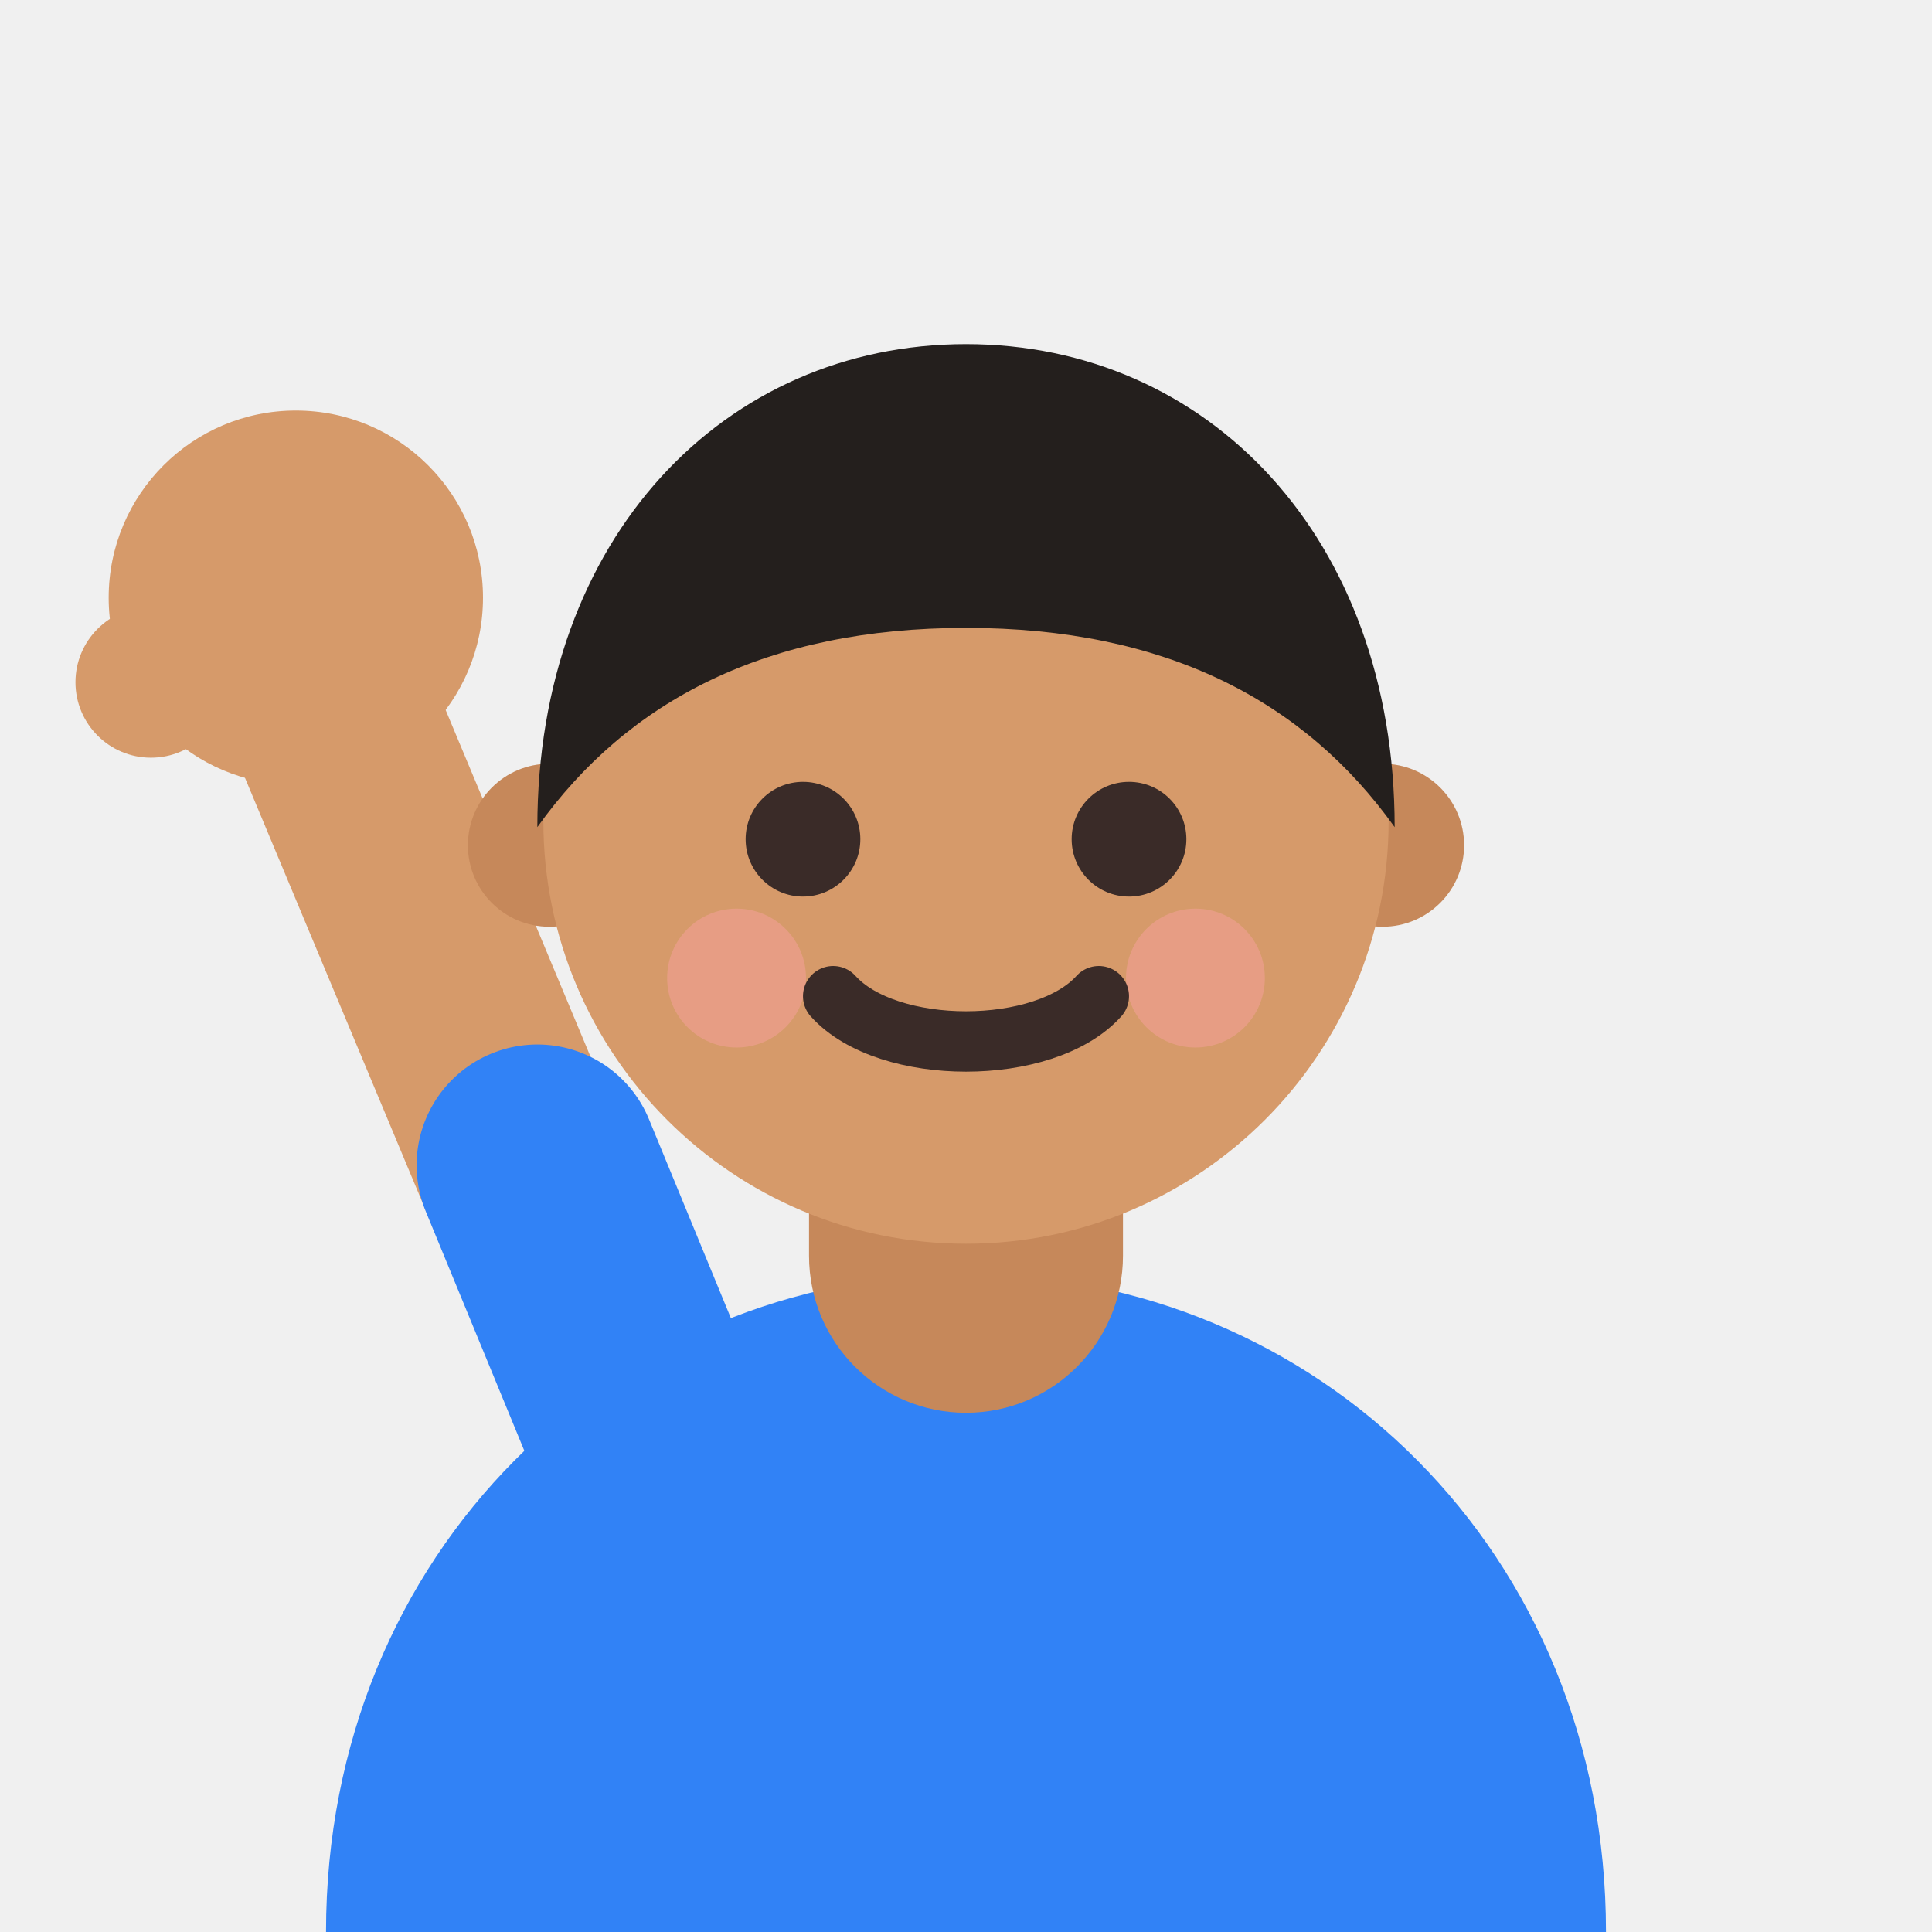
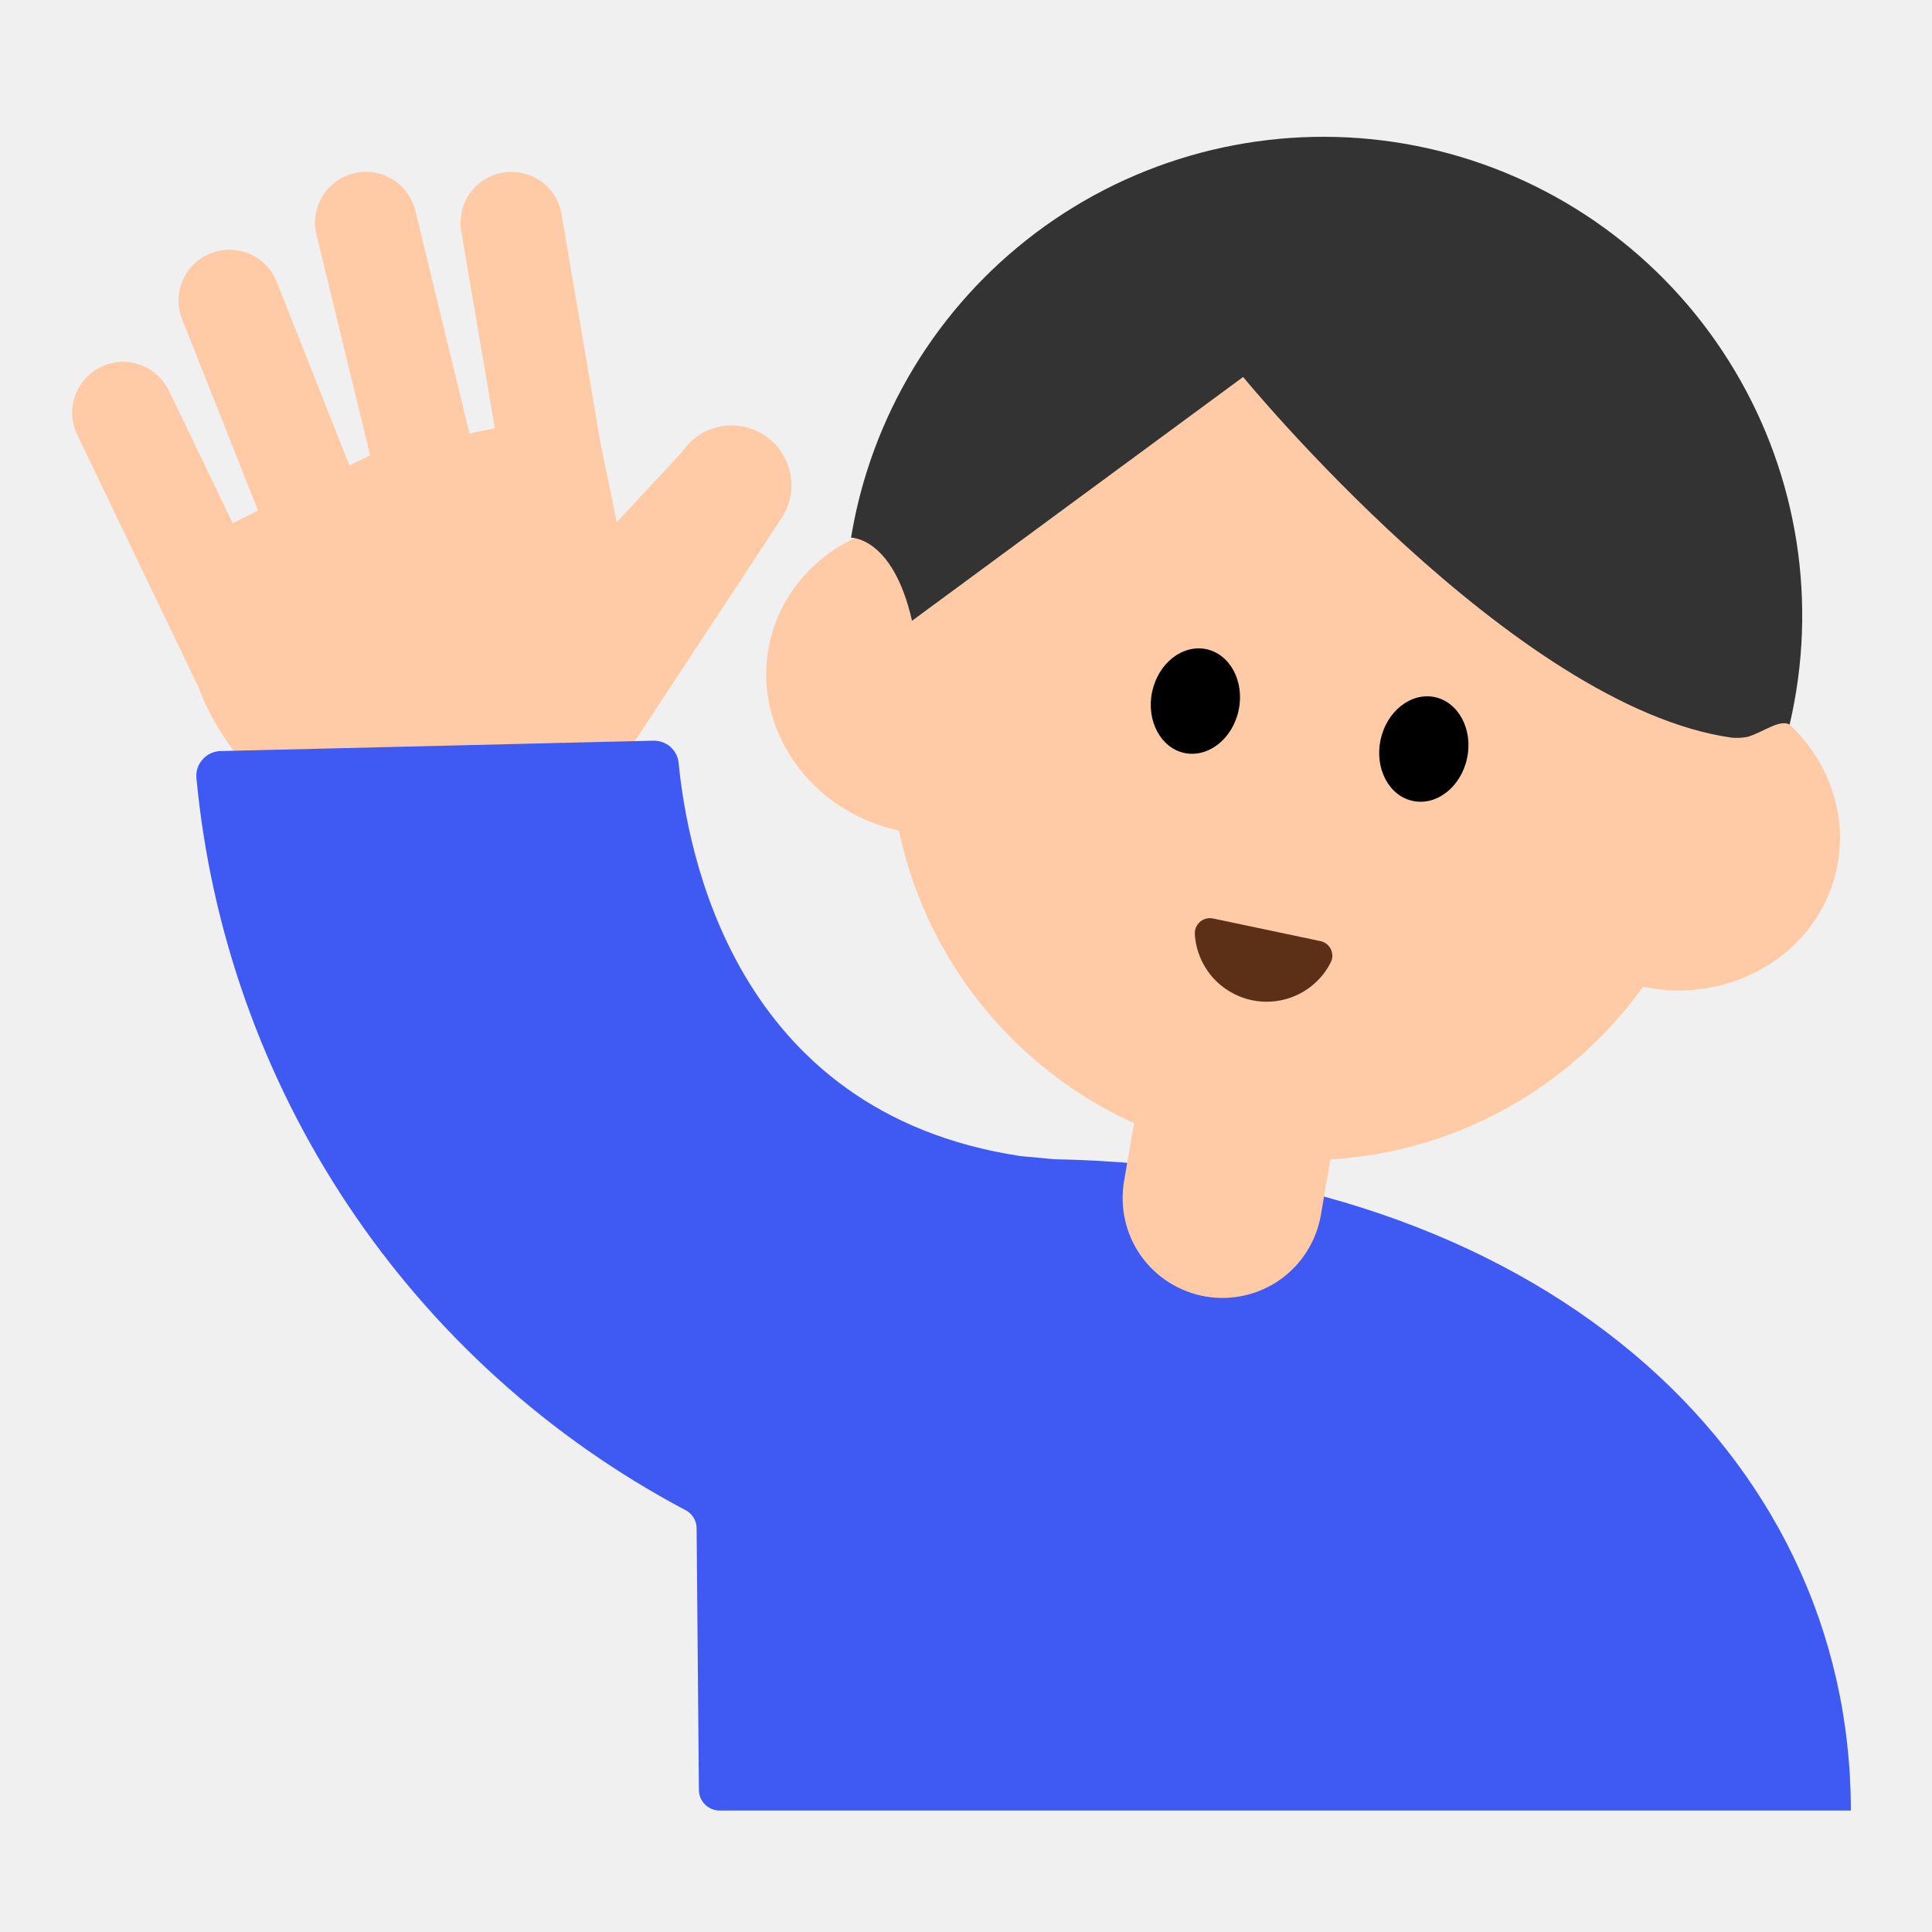
- <svg xmlns="http://www.w3.org/2000/svg" width="32" height="32" viewBox="0 0 32 32" fill="none">
-   <path d="M5.4 32c0-6.3 4.8-10.9 10.6-10.9S26.6 25.7 26.6 32Z" fill="#3182F6" />
-   <rect x="13.4" y="17.4" width="5.2" height="6" rx="2.6" fill="#C6885A" />
-   <path d="M10.6 24 5 10.6" stroke="#D69A6A" stroke-width="3.5" stroke-linecap="round" />
-   <path d="M11 24.4 8.9 19.3" stroke="#3182F6" stroke-width="4" stroke-linecap="round" />
-   <circle cx="9.1" cy="14" r="1.35" fill="#C6885A" />
-   <circle cx="22.9" cy="14" r="1.35" fill="#C6885A" />
-   <circle cx="16" cy="13.6" r="7" fill="#D69A6A" />
-   <path d="M8.9 13.7C8.9 8.9 12 5.7 16 5.7s7.1 3.2 7.1 8c-1.5-2.1-3.8-3.3-7.1-3.3S10.4 11.6 8.9 13.7Z" fill="#241F1D" />
-   <circle cx="12.2" cy="16.2" r="1.15" fill="#F4A199" opacity=".55" />
-   <circle cx="19.8" cy="16.2" r="1.15" fill="#F4A199" opacity=".55" />
-   <circle cx="13.3" cy="13.9" r="0.95" fill="#3A2B28" />
-   <circle cx="18.7" cy="13.9" r="0.95" fill="#3A2B28" />
-   <path d="M13.8 16.5c.9 1 3.5 1 4.4 0" stroke="#3A2B28" stroke-width="1" stroke-linecap="round" />
-   <circle cx="4.9" cy="9.9" r="3.1" fill="#D69A6A" />
-   <circle cx="2.5" cy="11.3" r="1.25" fill="#D69A6A" />
+ <svg xmlns="http://www.w3.org/2000/svg" width="16" height="16" viewBox="0 0 16 16" fill="none">
+   <g id="u1F64B_u1F3FB_u200D_u2642,gesture,hand,happy,person raising hand" clip-path="url(#clip0_80_3708)">
+     <path id="Vector" d="M6.331 3.605C6.277 3.569 6.216 3.544 6.152 3.532C6.088 3.52 6.023 3.52 5.959 3.533C5.896 3.546 5.835 3.572 5.781 3.608C5.728 3.645 5.682 3.692 5.646 3.746L5.108 4.324L4.973 3.668L4.653 1.788C4.646 1.732 4.627 1.678 4.598 1.63C4.569 1.581 4.531 1.539 4.485 1.505C4.44 1.472 4.388 1.448 4.333 1.435C4.278 1.422 4.221 1.42 4.165 1.429C4.109 1.439 4.056 1.459 4.008 1.49C3.96 1.52 3.919 1.56 3.887 1.607C3.855 1.653 3.833 1.706 3.822 1.762C3.811 1.817 3.811 1.874 3.822 1.93L4.098 3.547L3.888 3.59L3.44 1.744C3.413 1.636 3.345 1.542 3.249 1.484C3.154 1.426 3.039 1.408 2.93 1.435C2.822 1.461 2.728 1.53 2.67 1.625C2.612 1.721 2.594 1.836 2.621 1.944L3.065 3.771L2.894 3.855L2.294 2.339C2.274 2.287 2.244 2.239 2.205 2.199C2.167 2.158 2.12 2.126 2.069 2.103C2.018 2.081 1.963 2.069 1.907 2.068C1.852 2.067 1.796 2.077 1.744 2.098C1.692 2.118 1.645 2.149 1.605 2.188C1.565 2.227 1.533 2.273 1.512 2.325C1.49 2.376 1.479 2.431 1.478 2.487C1.478 2.543 1.489 2.598 1.51 2.65L2.137 4.229L1.927 4.332L1.4 3.237C1.376 3.187 1.343 3.142 1.301 3.105C1.26 3.068 1.212 3.039 1.16 3.021C1.107 3.002 1.052 2.994 0.996 2.997C0.941 3 0.887 3.014 0.837 3.038C0.786 3.062 0.742 3.096 0.705 3.137C0.668 3.179 0.639 3.227 0.621 3.279C0.603 3.332 0.595 3.387 0.598 3.443C0.602 3.498 0.616 3.552 0.64 3.602L1.629 5.661L1.632 5.659C1.76 6.019 1.986 6.336 2.284 6.574C2.583 6.813 2.942 6.964 3.321 7.009C3.701 7.055 4.085 6.994 4.432 6.833C4.778 6.672 5.073 6.418 5.283 6.099L6.472 4.291C6.508 4.237 6.533 4.176 6.546 4.112C6.558 4.048 6.558 3.982 6.544 3.918C6.531 3.855 6.506 3.794 6.469 3.74C6.432 3.686 6.385 3.64 6.331 3.605Z" fill="#FFCBA7" />
+     <path id="Vector_2" d="M5.673 12.504C4.548 11.908 3.589 11.041 2.882 9.981C2.176 8.922 1.744 7.703 1.626 6.436C1.625 6.408 1.629 6.38 1.638 6.354C1.648 6.328 1.663 6.305 1.682 6.285C1.701 6.264 1.724 6.248 1.749 6.237C1.774 6.226 1.802 6.22 1.829 6.22L5.41 6.134C5.462 6.133 5.513 6.151 5.552 6.185C5.591 6.22 5.615 6.267 5.62 6.319C5.691 7.028 6.063 9.212 8.45 9.574L8.726 9.6C12.719 9.677 15.328 12.012 15.328 14.994H5.96C5.915 14.994 5.871 14.976 5.839 14.944C5.806 14.912 5.788 14.868 5.788 14.823L5.769 12.654C5.769 12.623 5.759 12.592 5.742 12.565C5.725 12.539 5.701 12.518 5.673 12.504Z" fill="#3E5AF3" />
+     <g id="Group">
+       <path id="Vector_3" d="M10.811 9.608C12.711 9.608 14.251 8.067 14.251 6.168C14.251 4.268 12.711 2.728 10.811 2.728C8.911 2.728 7.371 4.268 7.371 6.168C7.371 8.067 8.911 9.608 10.811 9.608Z" fill="#FFCBA7" />
+       <path id="Vector_4" d="M9.067 5.9C9.214 5.202 8.729 4.509 7.985 4.353C7.24 4.197 6.518 4.636 6.371 5.334C6.225 6.032 6.71 6.725 7.454 6.881C8.198 7.037 8.921 6.598 9.067 5.9Z" fill="#FFCBA7" />
+       <path id="Vector_5" d="M15.212 7.19C15.359 6.492 14.874 5.799 14.13 5.643C13.385 5.487 12.663 5.926 12.517 6.624C12.37 7.322 12.854 8.015 13.599 8.171C14.343 8.328 15.066 7.888 15.212 7.19Z" fill="#FFCBA7" />
+     </g>
+     <path id="Vector_6" d="M14.821 6C15.055 5.001 14.892 3.95 14.366 3.069C13.841 2.187 12.995 1.544 12.005 1.273C11.016 1.003 9.96 1.126 9.059 1.618C8.159 2.11 7.484 2.932 7.177 3.91C7.121 4.088 7.078 4.27 7.048 4.453C7.048 4.453 7.394 4.444 7.553 5.141L10.295 3.122C10.295 3.122 12.535 5.854 14.341 6.109C14.387 6.113 14.433 6.111 14.478 6.101C14.61 6.059 14.736 5.956 14.821 6Z" fill="#333333" />
+     <path id="Vector_7" d="M10.258 5.881C10.308 5.644 10.188 5.418 9.99 5.376C9.792 5.335 9.591 5.493 9.541 5.731C9.492 5.968 9.612 6.194 9.809 6.236C10.007 6.277 10.208 6.119 10.258 5.881Z" fill="black" />
+     <path id="Vector_8" d="M12.15 6.278C12.2 6.041 12.079 5.815 11.882 5.773C11.684 5.732 11.483 5.891 11.433 6.128C11.383 6.365 11.503 6.592 11.701 6.633C11.899 6.675 12.1 6.516 12.15 6.278Z" fill="black" />
+     <path id="Vector_9" d="M10.936 7.794C10.954 7.798 10.972 7.806 10.987 7.818C11.002 7.83 11.014 7.845 11.022 7.862C11.03 7.88 11.034 7.899 11.034 7.918C11.033 7.937 11.028 7.956 11.019 7.973C10.96 8.089 10.863 8.182 10.746 8.238C10.628 8.294 10.495 8.31 10.367 8.283C10.24 8.256 10.124 8.188 10.039 8.09C9.954 7.991 9.903 7.867 9.895 7.737C9.894 7.718 9.897 7.699 9.904 7.681C9.912 7.663 9.923 7.647 9.937 7.635C9.952 7.622 9.969 7.613 9.987 7.608C10.006 7.603 10.025 7.603 10.044 7.606L10.936 7.794Z" fill="#5C2F17" />
+     <path id="Vector_10" d="M9.458 8.919L11.087 9.2L10.939 10.062C10.901 10.279 10.78 10.471 10.601 10.598C10.421 10.724 10.199 10.774 9.983 10.737C9.767 10.699 9.575 10.578 9.448 10.399C9.322 10.22 9.272 9.998 9.309 9.781L9.458 8.919Z" fill="#FFCBA7" />
+   </g>
+   <defs>
+     <clipPath id="clip0_80_3708">
+       <rect width="16" height="16" fill="white" />
+     </clipPath>
+   </defs>
</svg>
